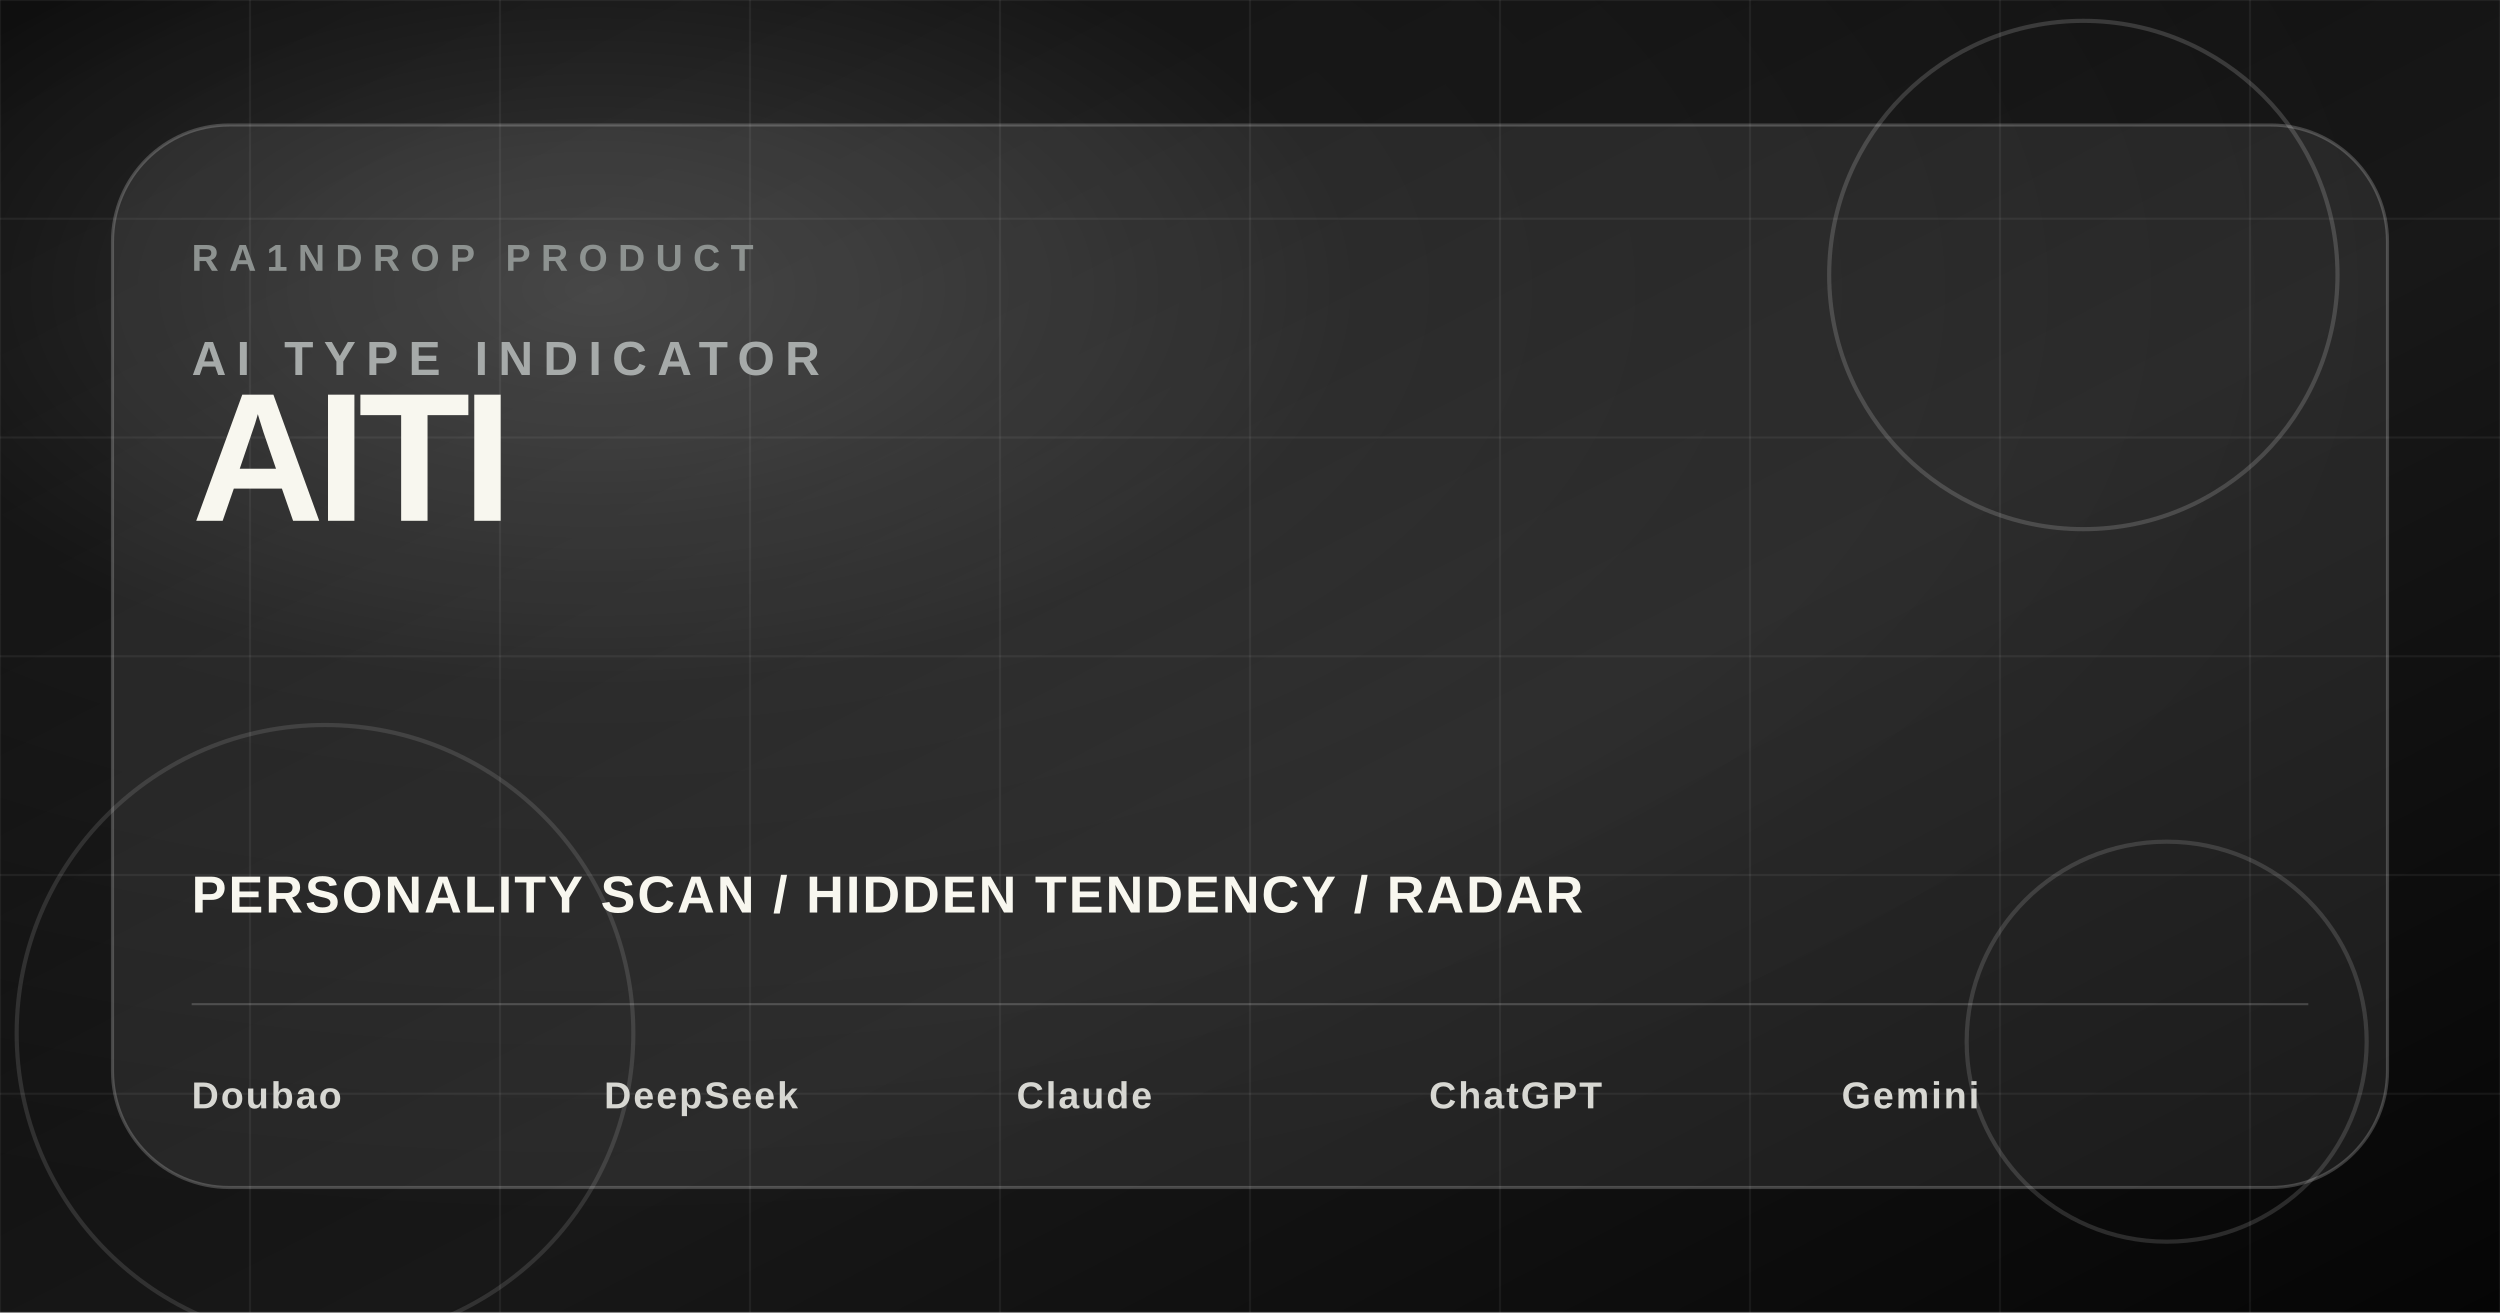
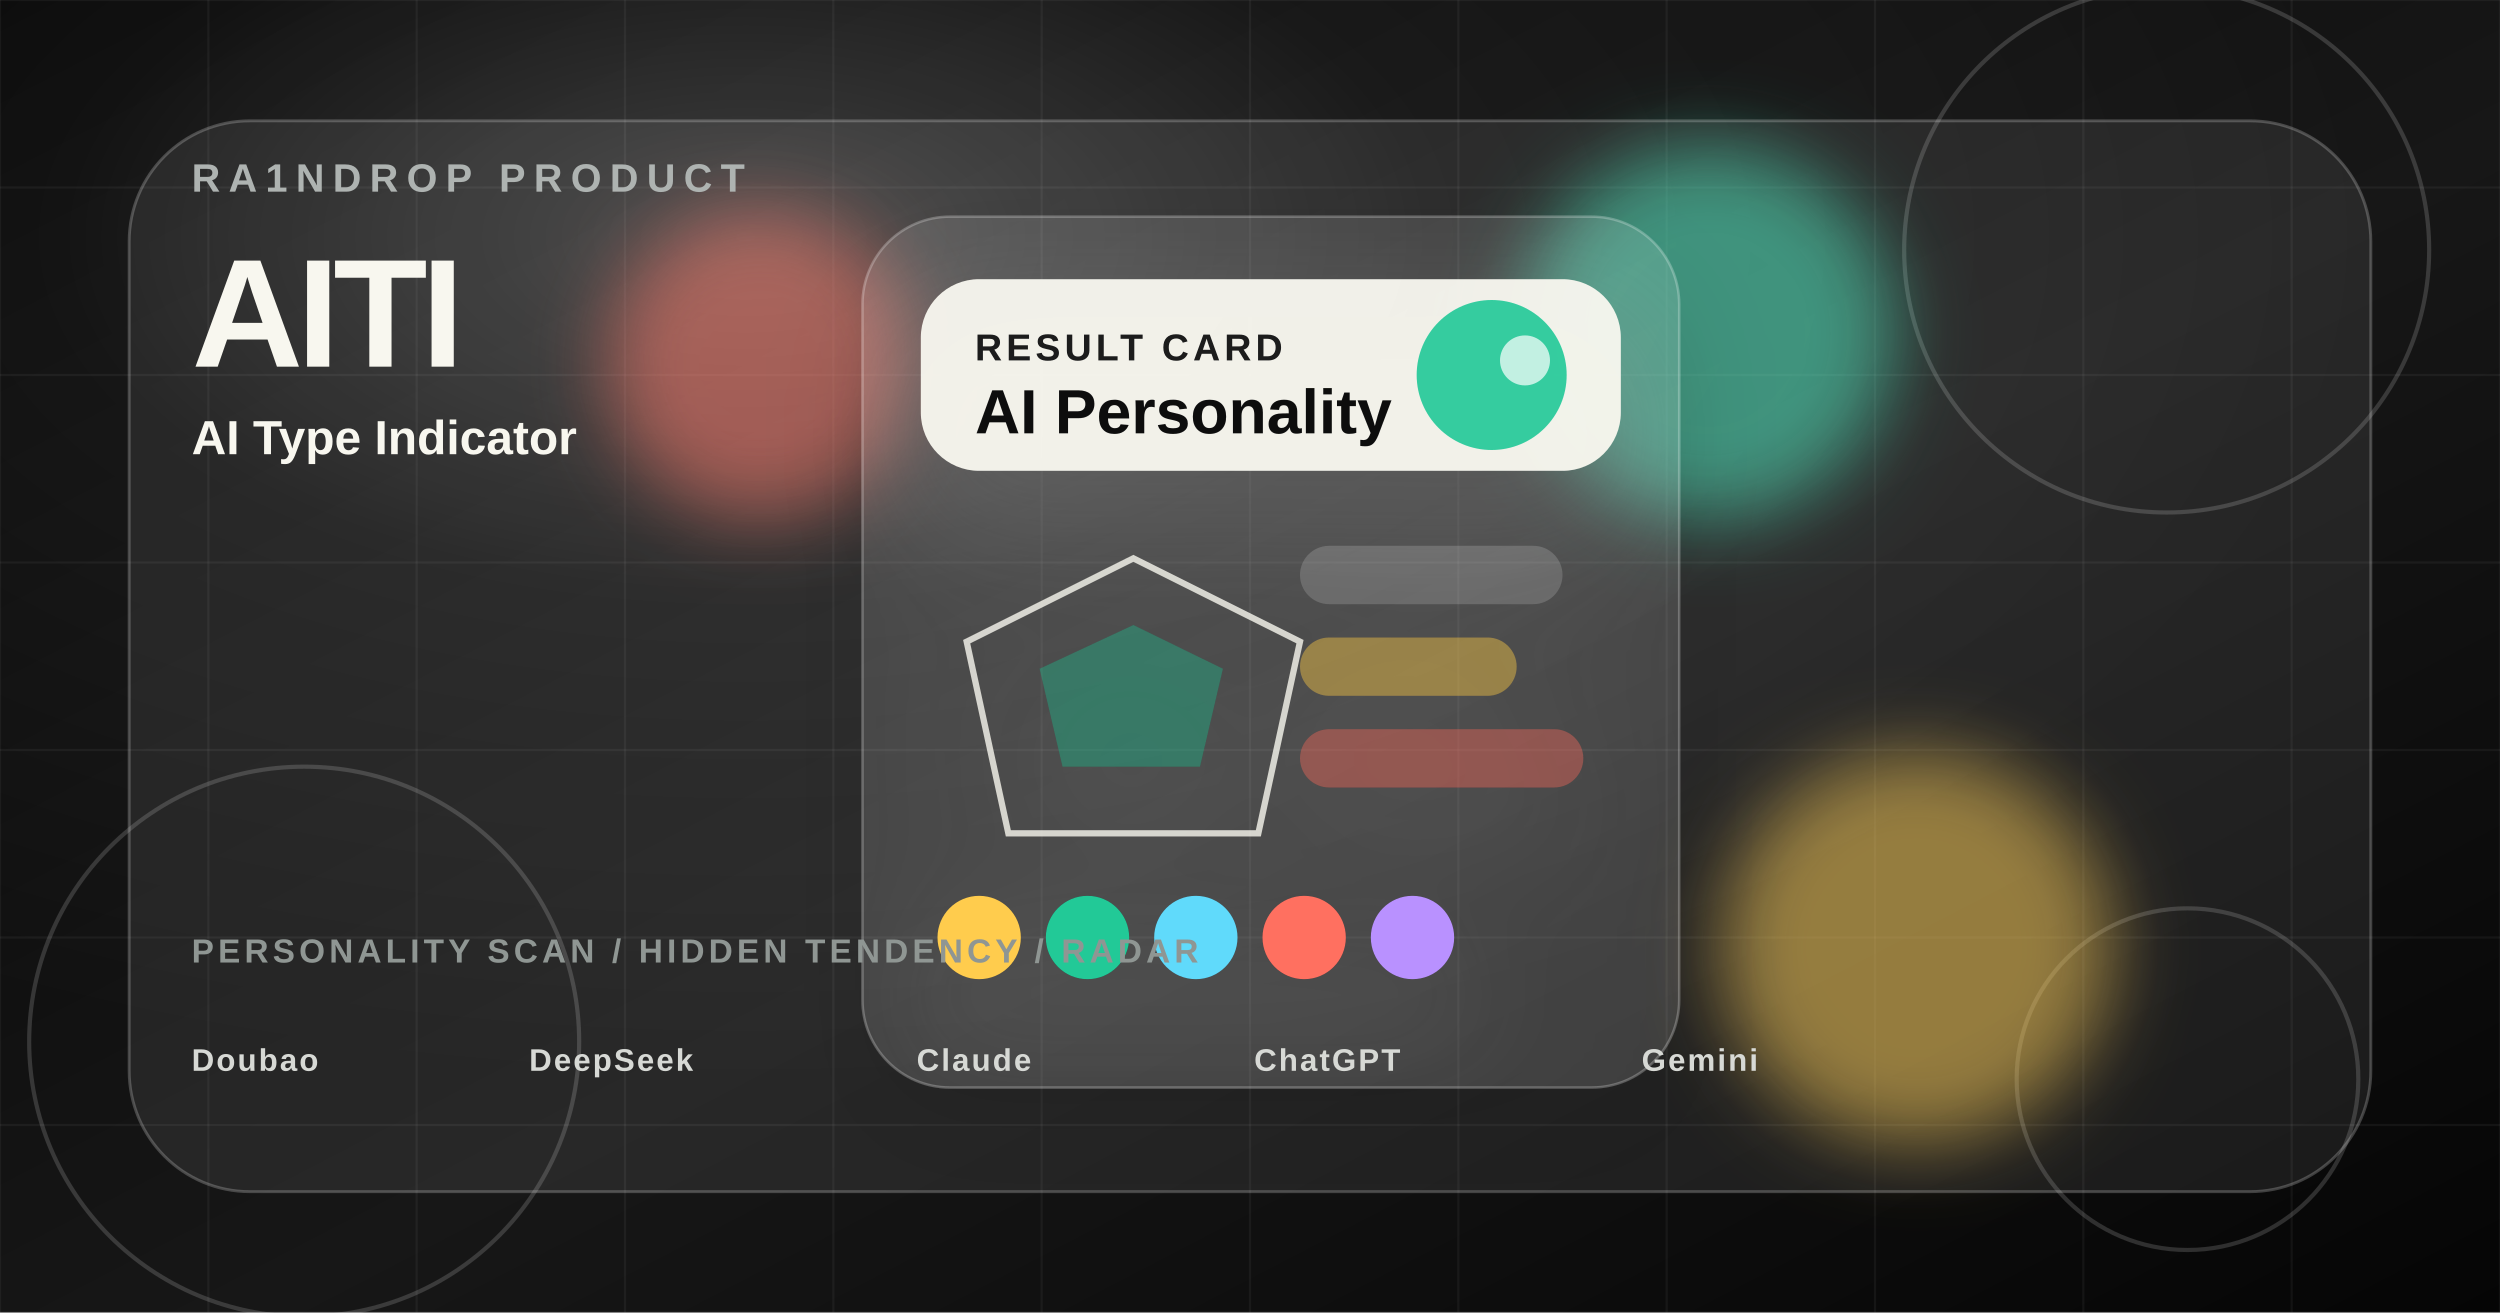
<svg xmlns="http://www.w3.org/2000/svg" viewBox="0 0 1200 630" role="img">
  <defs>
    <linearGradient id="bg" x1="0" y1="0" x2="1" y2="1">
-       <stop offset="0" stop-color="#050505" />
-       <stop offset="0.58" stop-color="#181818" />
+       <stop offset="0" stop-color="#030303" />
+       <stop offset=".55" stop-color="#171717" />
      <stop offset="1" stop-color="#050505" />
    </linearGradient>
-     <radialGradient id="glow" cx="24%" cy="22%" r="72%">
-       <stop offset="0" stop-color="#ffffff" stop-opacity="0.18" />
-       <stop offset="0.42" stop-color="#ffffff" stop-opacity="0.04" />
+     <radialGradient id="glowA" cx="30%" cy="18%" r="65%">
+       <stop offset="0" stop-color="#ffffff" stop-opacity=".22" />
+       <stop offset=".42" stop-color="#ffffff" stop-opacity=".05" />
      <stop offset="1" stop-color="#ffffff" stop-opacity="0" />
    </radialGradient>
+     <filter id="shadow" x="-30%" y="-30%" width="160%" height="170%">
+       <feDropShadow dx="0" dy="28" stdDeviation="28" flood-color="#000" flood-opacity=".42" />
+     </filter>
+     <filter id="soft" x="-20%" y="-20%" width="140%" height="140%">
+       <feGaussianBlur stdDeviation="18" />
+     </filter>
    <style>
-       .grid { stroke: #fff; stroke-opacity: .055; stroke-width: 1; }
-       .panel { fill: rgba(255,255,255,.075); stroke: rgba(255,255,255,.2); stroke-width: 1.5; }
-       .title { font: 950 88px Arial, Helvetica, sans-serif; fill: #f8f7ef; letter-spacing: -4px; }
-       .subtitle { font: 900 23px Arial, Helvetica, sans-serif; fill: #a6aaa9; letter-spacing: 5px; }
-       .desc { font: 800 25px Arial, Helvetica, sans-serif; fill: #f8f7ef; letter-spacing: 1px; }
-       .chip { font: 800 18px Arial, Helvetica, sans-serif; fill: #d7d7d2; letter-spacing: 1px; }
-       .small { font: 900 18px Arial, Helvetica, sans-serif; fill: #8d9290; letter-spacing: 5px; }
-     </style>
+     .grid{stroke:#fff;stroke-opacity:.05;stroke-width:1}.ring{fill:none;stroke:#fff;stroke-opacity:.16;stroke-width:2}.panel{fill:#ffffff;fill-opacity:.075;stroke:#ffffff;stroke-opacity:.22;stroke-width:1.4}.panel2{fill:#ffffff;fill-opacity:.12;stroke:#ffffff;stroke-opacity:.25;stroke-width:1.2}.title{font:950 74px Arial,Helvetica,sans-serif;fill:#f8f7ef;letter-spacing:-3px}.label{font:900 19px Arial,Helvetica,sans-serif;fill:#aeb3b1;letter-spacing:4px}.body{font:800 23px Arial,Helvetica,sans-serif;fill:#f8f7ef}.tiny{font:800 15px Arial,Helvetica,sans-serif;fill:#d7d9d5;letter-spacing:1px}.muted{font:800 16px Arial,Helvetica,sans-serif;fill:#8f9693;letter-spacing:2px}
+   </style>
  </defs>
  <rect width="1200" height="630" fill="url(#bg)" />
-   <rect width="1200" height="630" fill="url(#glow)" />
+   <rect width="1200" height="630" fill="url(#glowA)" />
  <line class="grid" x1="0" y1="0" x2="0" y2="630" />
-   <line class="grid" x1="120" y1="0" x2="120" y2="630" />
-   <line class="grid" x1="240" y1="0" x2="240" y2="630" />
-   <line class="grid" x1="360" y1="0" x2="360" y2="630" />
-   <line class="grid" x1="480" y1="0" x2="480" y2="630" />
+   <line class="grid" x1="100" y1="0" x2="100" y2="630" />
+   <line class="grid" x1="200" y1="0" x2="200" y2="630" />
+   <line class="grid" x1="300" y1="0" x2="300" y2="630" />
+   <line class="grid" x1="400" y1="0" x2="400" y2="630" />
+   <line class="grid" x1="500" y1="0" x2="500" y2="630" />
  <line class="grid" x1="600" y1="0" x2="600" y2="630" />
-   <line class="grid" x1="720" y1="0" x2="720" y2="630" />
-   <line class="grid" x1="840" y1="0" x2="840" y2="630" />
-   <line class="grid" x1="960" y1="0" x2="960" y2="630" />
-   <line class="grid" x1="1080" y1="0" x2="1080" y2="630" />
+   <line class="grid" x1="700" y1="0" x2="700" y2="630" />
+   <line class="grid" x1="800" y1="0" x2="800" y2="630" />
+   <line class="grid" x1="900" y1="0" x2="900" y2="630" />
+   <line class="grid" x1="1000" y1="0" x2="1000" y2="630" />
+   <line class="grid" x1="1100" y1="0" x2="1100" y2="630" />
  <line class="grid" x1="1200" y1="0" x2="1200" y2="630" />
  <line class="grid" x1="0" y1="0" x2="1200" y2="0" />
-   <line class="grid" x1="0" y1="105" x2="1200" y2="105" />
-   <line class="grid" x1="0" y1="210" x2="1200" y2="210" />
-   <line class="grid" x1="0" y1="315" x2="1200" y2="315" />
-   <line class="grid" x1="0" y1="420" x2="1200" y2="420" />
-   <line class="grid" x1="0" y1="525" x2="1200" y2="525" />
+   <line class="grid" x1="0" y1="90" x2="1200" y2="90" />
+   <line class="grid" x1="0" y1="180" x2="1200" y2="180" />
+   <line class="grid" x1="0" y1="270" x2="1200" y2="270" />
+   <line class="grid" x1="0" y1="360" x2="1200" y2="360" />
+   <line class="grid" x1="0" y1="450" x2="1200" y2="450" />
+   <line class="grid" x1="0" y1="540" x2="1200" y2="540" />
  <line class="grid" x1="0" y1="630" x2="1200" y2="630" />
-   <circle cx="1000" cy="132" r="122" fill="none" stroke="#ffffff" stroke-opacity=".16" stroke-width="2" />
-   <circle cx="1040" cy="500" r="96" fill="none" stroke="#ffffff" stroke-opacity=".14" stroke-width="2" />
-   <circle cx="156" cy="496" r="148" fill="none" stroke="#ffffff" stroke-opacity=".12" stroke-width="2" />
-   <rect class="panel" x="54" y="60" width="1092" height="510" rx="56" />
-   <text x="92" y="130" class="small">RA1NDROP PRODUCT</text>
-   <text x="92" y="180" class="subtitle">AI TYPE INDICATOR</text>
-   <text x="92" y="250" class="title">AITI</text>
-   <text x="92" y="438" class="desc">PERSONALITY SCAN / HIDDEN TENDENCY / RADAR</text>
-   <line x1="92" y1="482" x2="1108" y2="482" stroke="#fff" stroke-opacity=".18" />
-   <text x="92" y="532" class="chip">Doubao</text>
-   <text x="290" y="532" class="chip">DeepSeek</text>
-   <text x="488" y="532" class="chip">Claude</text>
-   <text x="686" y="532" class="chip">ChatGPT</text>
-   <text x="884" y="532" class="chip">Gemini</text>
+   <circle class="ring" cx="1040" cy="120" r="126" />
+   <circle class="ring" cx="1050" cy="518" r="82" />
+   <circle class="ring" cx="146" cy="500" r="132" />
+   <g filter="url(#soft)" opacity=".52">
+     <circle cx="820" cy="160" r="90" fill="#45f0c2" />
+     <circle cx="920" cy="455" r="94" fill="#ffcc4d" />
+     <circle cx="365" cy="175" r="74" fill="#ff6f61" />
+   </g>
+   <rect class="panel" x="62" y="58" width="1076" height="514" rx="58" />
+   <g transform="translate(92 92)">
+     <text class="label" x="0" y="0">RA1NDROP PRODUCT</text>
+     <text class="title" x="0" y="84">AITI</text>
+     <text class="body" x="0" y="126">AI Type Indicator</text>
+   </g>
+   <g filter="url(#shadow)" transform="translate(414 104)">
+     <rect class="panel2" width="392" height="418" rx="42" />
+     <rect x="28" y="30" width="336" height="92" rx="28" fill="#f8f7ef" opacity=".96" />
+     <text x="54" y="69" font-family="Arial" font-size="18" font-weight="900" fill="#1b1b1b" letter-spacing="2">RESULT CARD</text>
+     <text x="54" y="104" font-family="Arial" font-size="30" font-weight="950" fill="#111">AI Personality</text>
+     <circle cx="302" cy="76" r="36" fill="#20c997" opacity=".9" />
+     <circle cx="318" cy="69" r="12" fill="#fff" opacity=".7" />
+     <g transform="translate(36 154)">
+       <polygon points="94,10 174,50 154,142 34,142 14,50" fill="none" stroke="#f8f7ef" stroke-opacity=".8" stroke-width="3" />
+       <polygon points="94,42 137,63 126,110 60,110 49,63" fill="#20c997" opacity=".35" />
+     </g>
+     <g transform="translate(210 158)">
+       <rect width="126" height="28" rx="14" fill="#fff" opacity=".16" />
+       <rect y="44" width="104" height="28" rx="14" fill="#ffcc4d" opacity=".42" />
+       <rect y="88" width="136" height="28" rx="14" fill="#ff6f61" opacity=".38" />
+     </g>
+     <g transform="translate(36 326)">
+       <circle cx="20" cy="20" r="20" fill="#ffcc4d" />
+       <circle cx="72" cy="20" r="20" fill="#20c997" />
+       <circle cx="124" cy="20" r="20" fill="#61dafb" />
+       <circle cx="176" cy="20" r="20" fill="#ff6f61" />
+       <circle cx="228" cy="20" r="20" fill="#b991ff" />
+     </g>
+   </g>
+   <g transform="translate(92 462)">
+     <text class="muted" x="0" y="0">PERSONALITY SCAN / HIDDEN TENDENCY / RADAR</text>
+     <text class="tiny" x="0" y="52">Doubao</text>
+     <text class="tiny" x="162" y="52">DeepSeek</text>
+     <text class="tiny" x="348" y="52">Claude</text>
+     <text class="tiny" x="510" y="52">ChatGPT</text>
+     <text class="tiny" x="696" y="52">Gemini</text>
+   </g>
</svg>
